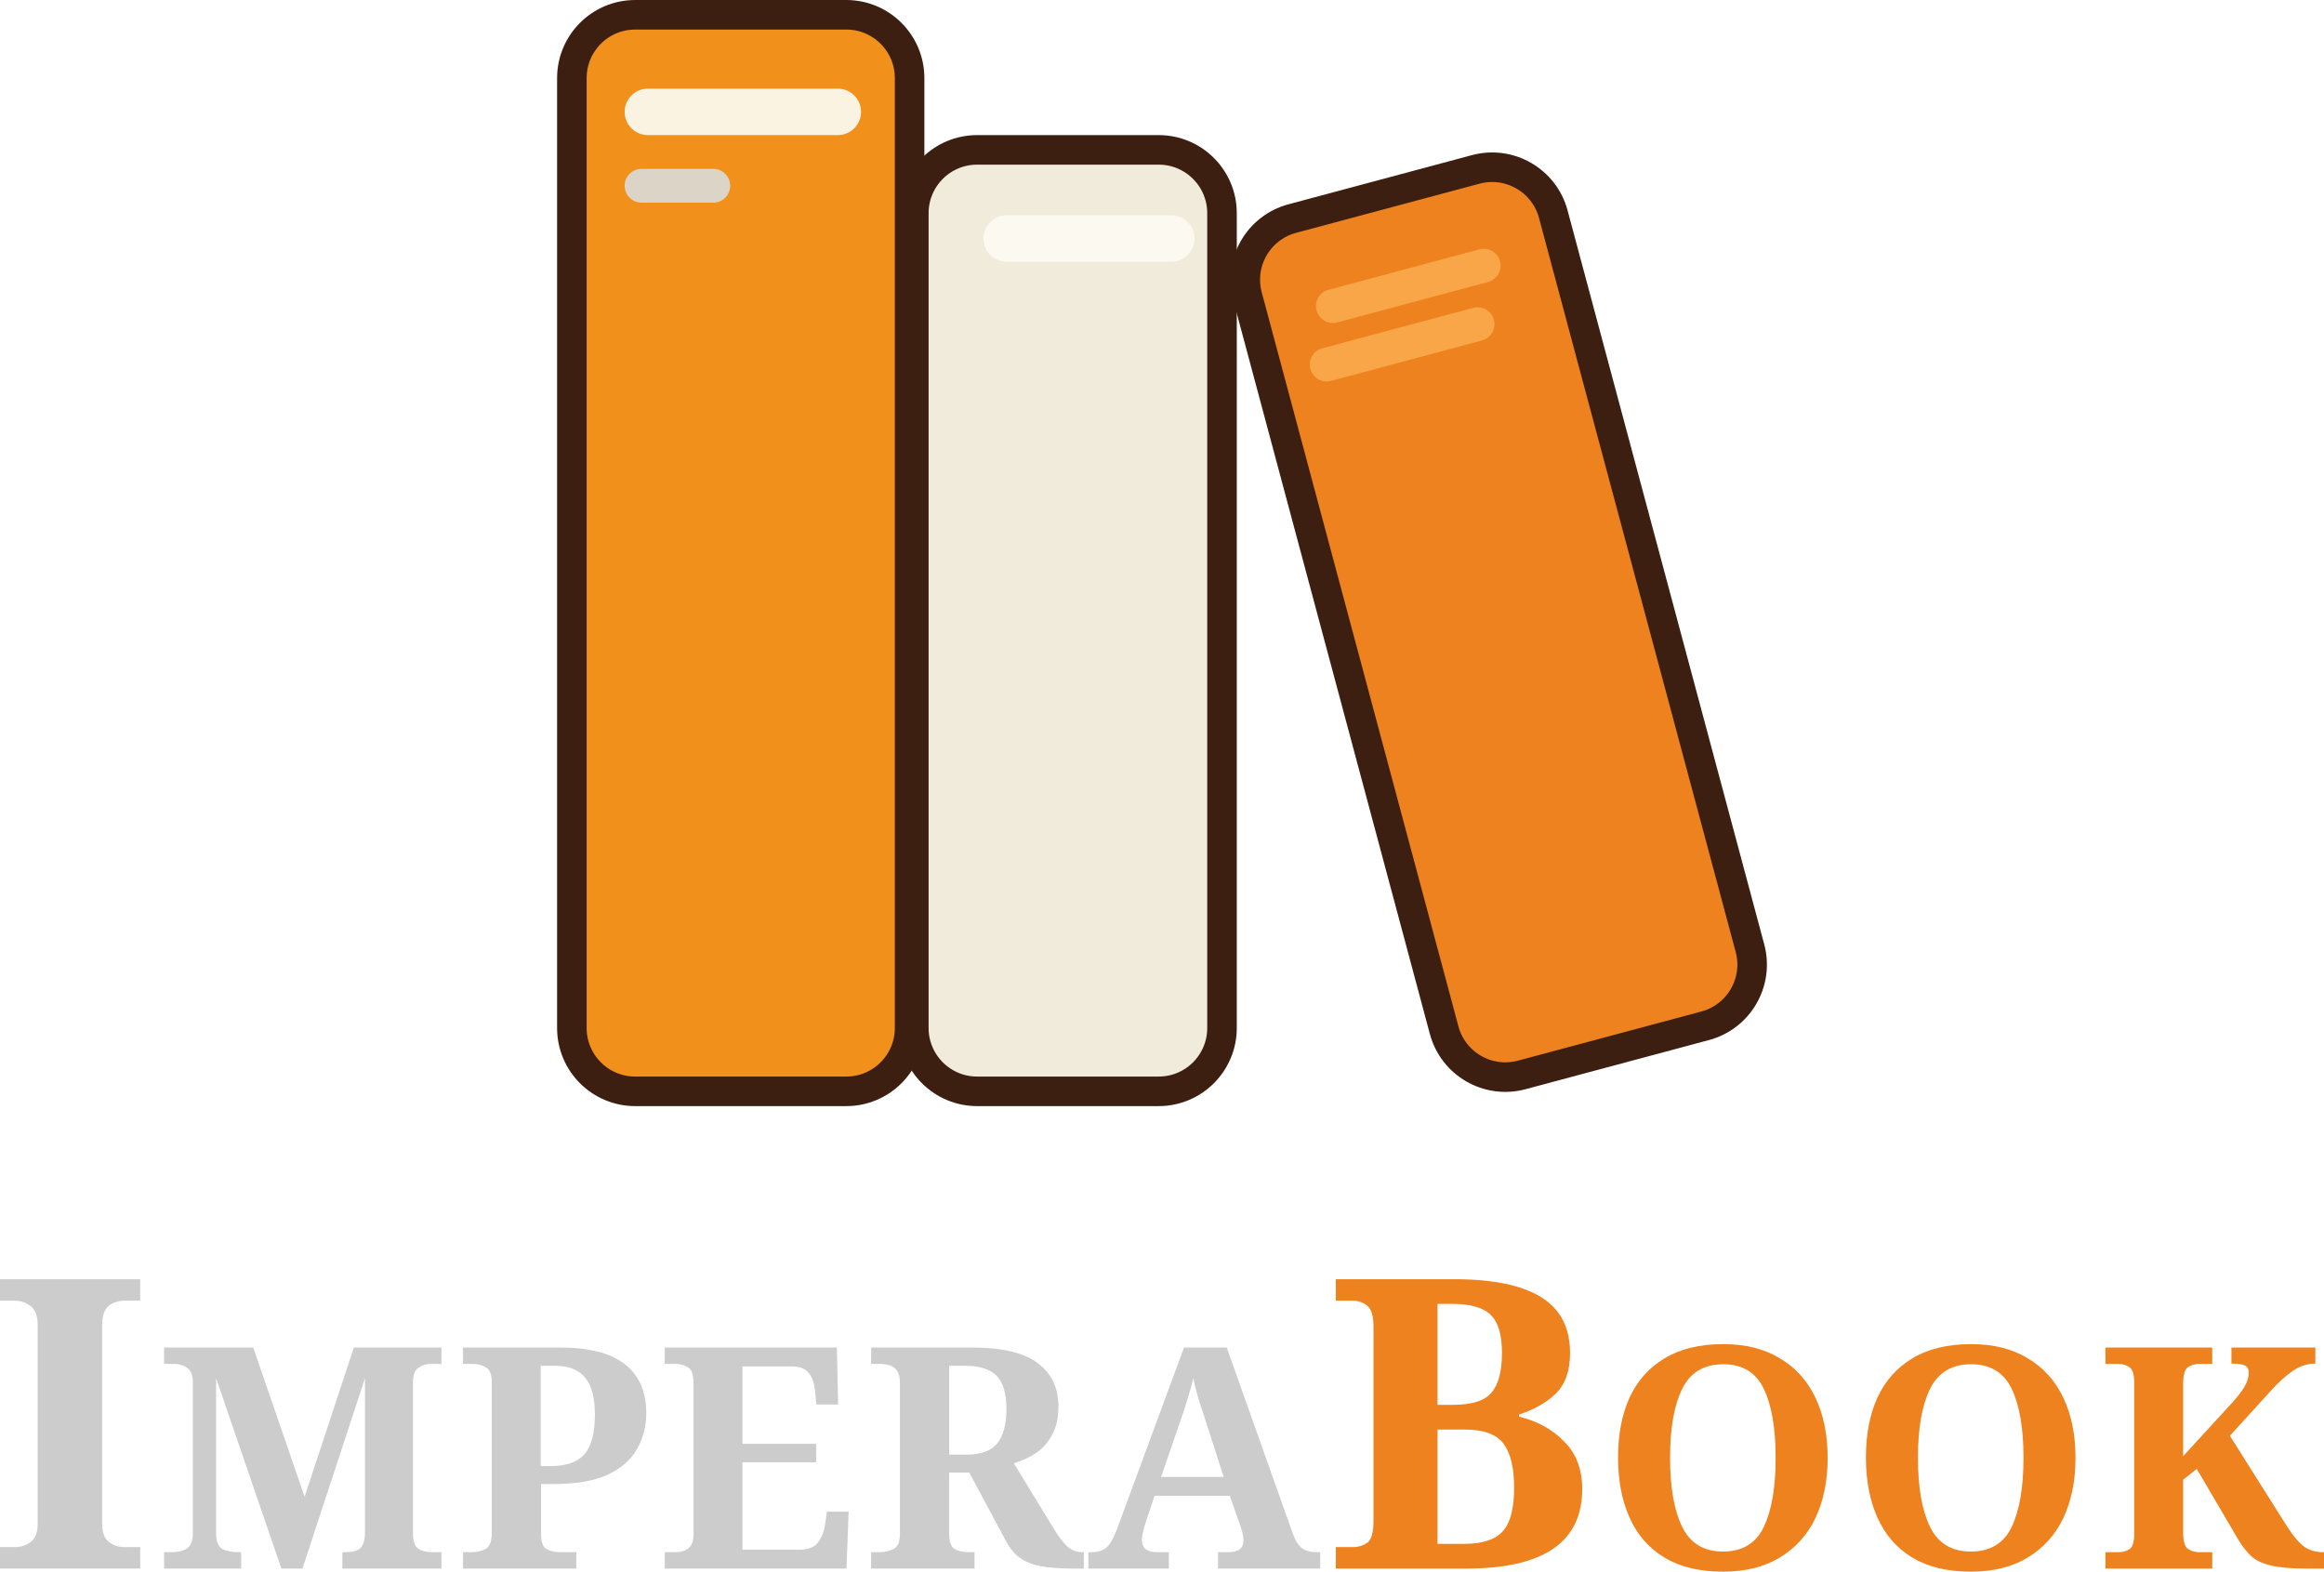
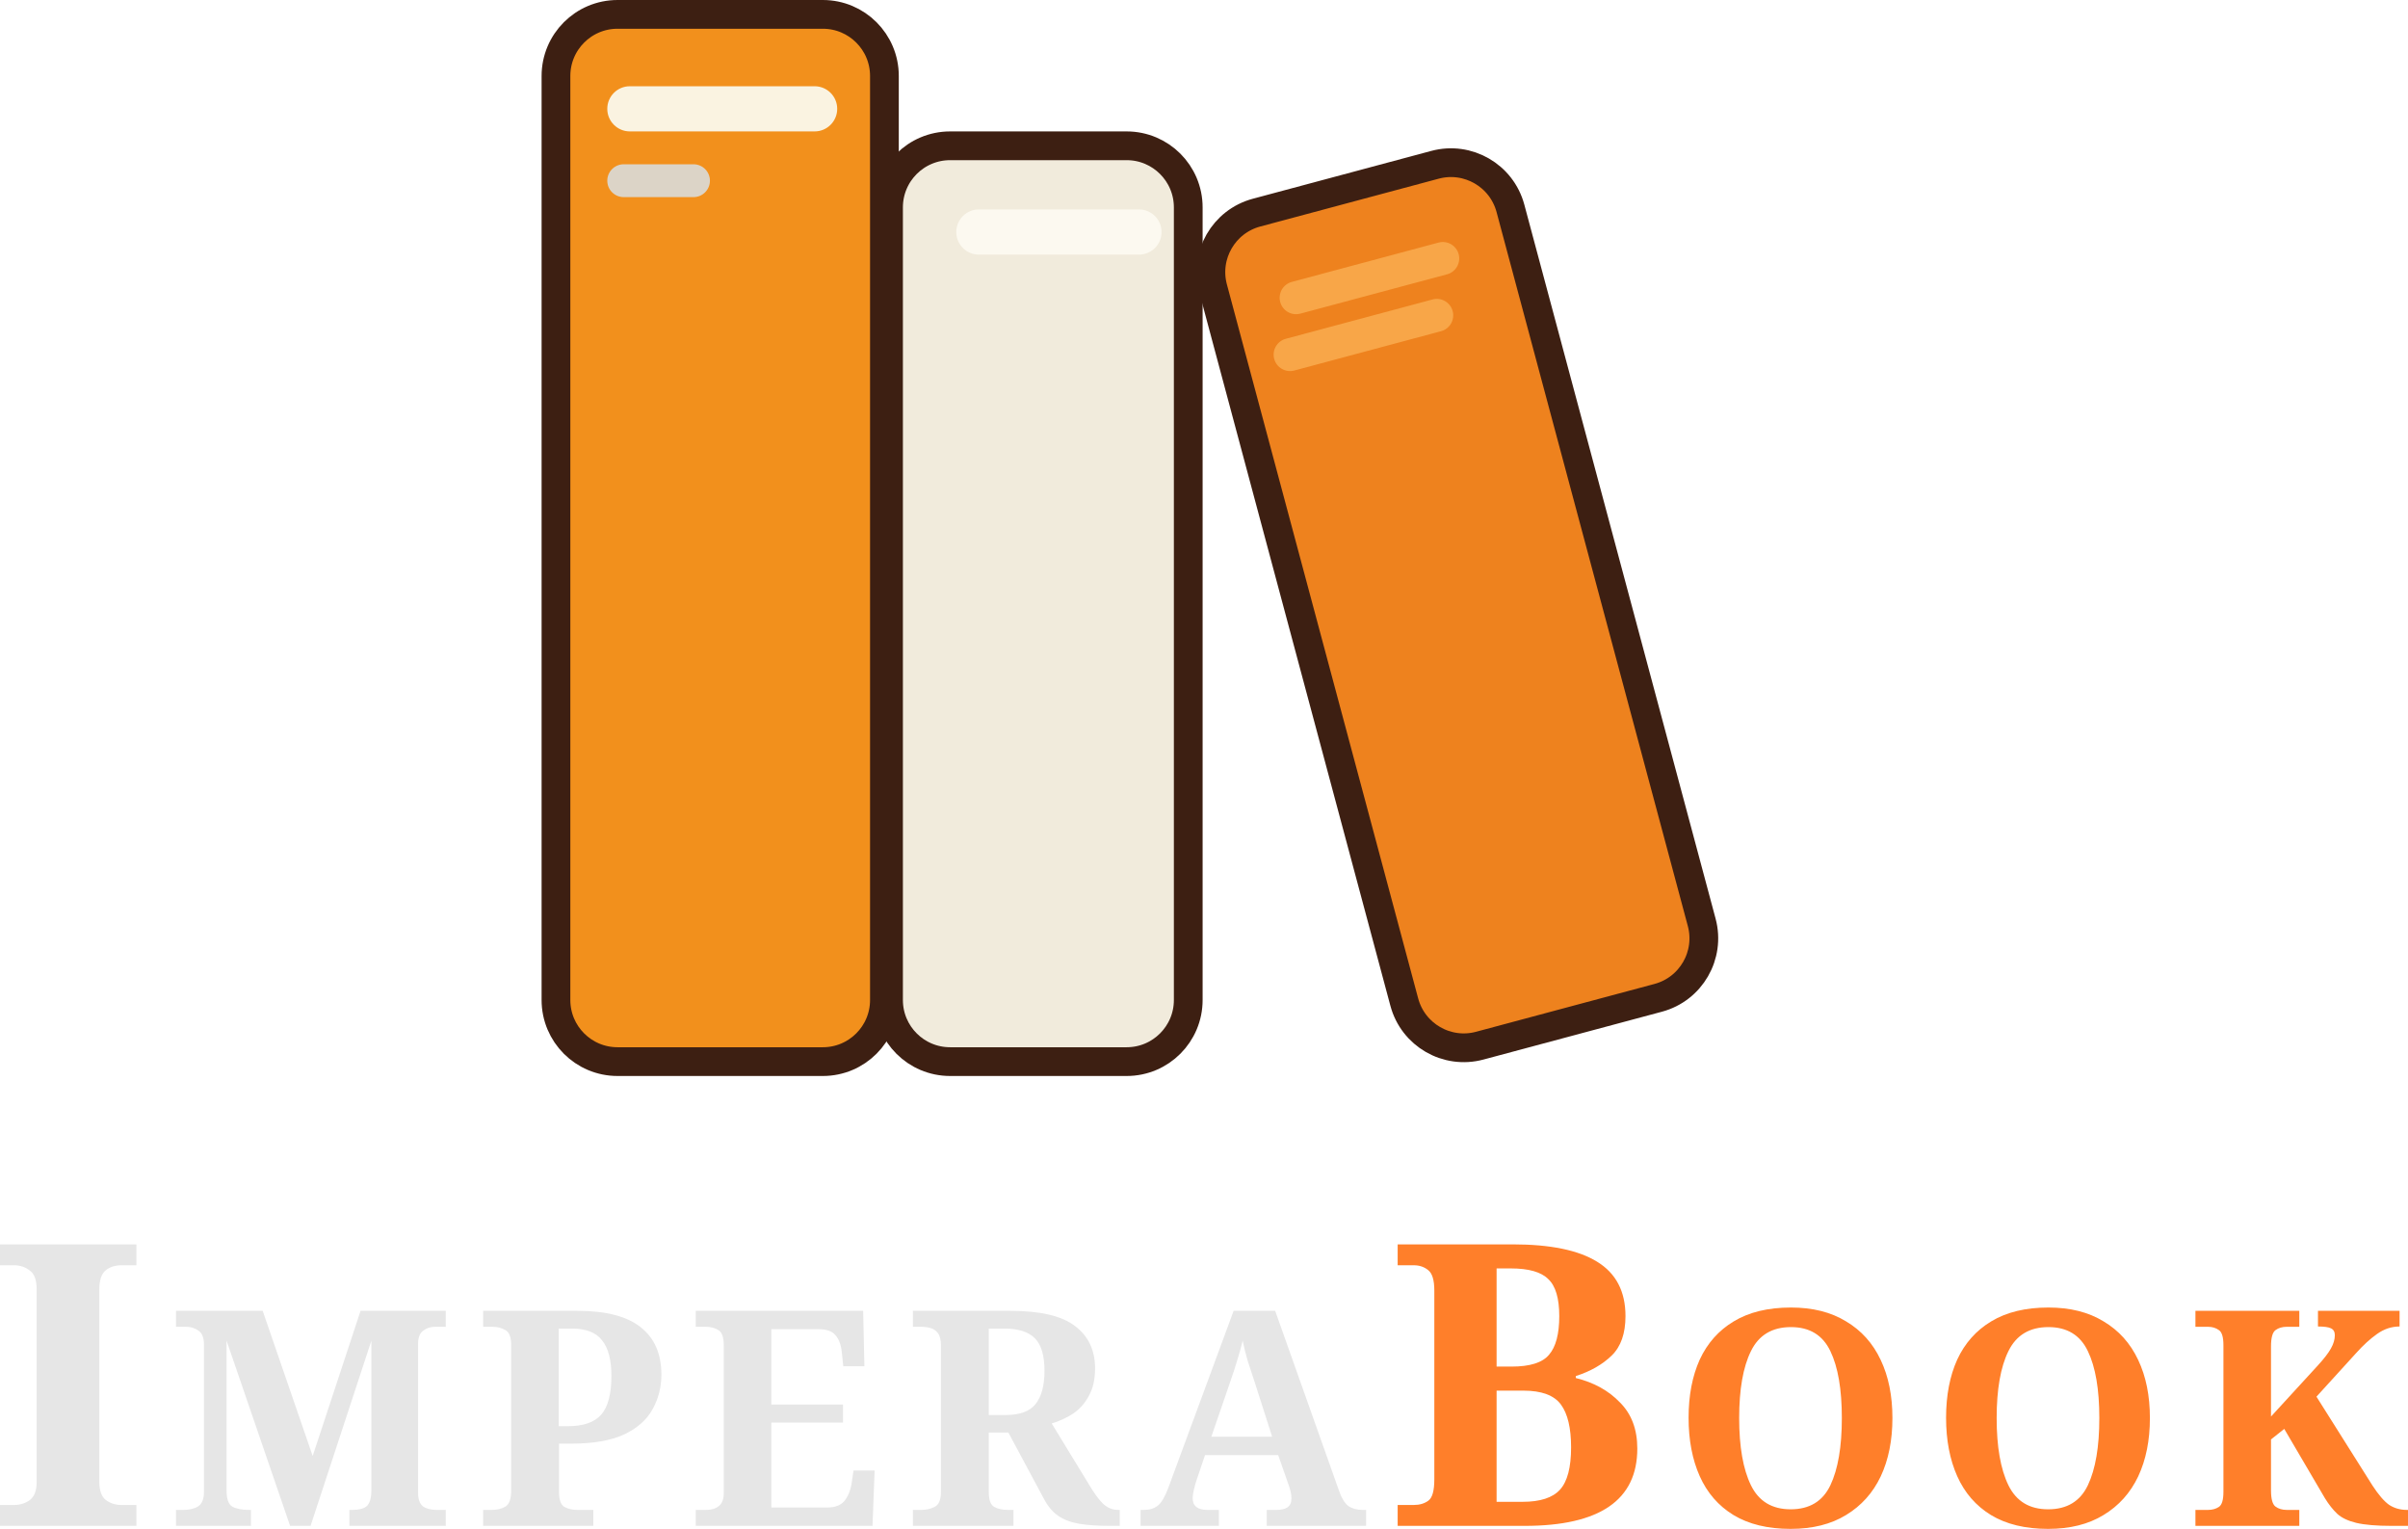
- <svg xmlns="http://www.w3.org/2000/svg" viewBox="0 0 1100.989 744.554" width="1100.989" height="744.554" version="1.1" id="svg9">
+ <svg xmlns="http://www.w3.org/2000/svg" viewBox="0 0 1172.989 744.554" width="1172.989" height="744.554" version="1.1" id="svg9">
  <defs id="defs9" />
-   <g stroke="#3d1f12" stroke-width="14" stroke-linejoin="round" id="g9" transform="translate(25.92107,-251)">
+   <g stroke="#3d1f12" stroke-width="14" stroke-linejoin="round" id="g9" transform="translate(25.8209,-251)">
    <rect x="245" y="258" width="160" height="510" rx="30" fill="#f2901c" id="rect1" />
    <rect x="270" y="293" width="112" height="22" rx="11" fill="#faf3e1" stroke="none" id="rect2" />
    <rect x="270" y="331" width="50" height="16" rx="8" fill="#dcd4c7" stroke="none" id="rect3" />
    <rect x="407" y="322" width="146" height="446" rx="30" fill="#f1ebdc" id="rect4" />
    <rect x="440" y="353" width="100" height="22" rx="11" fill="#fcf9f0" stroke="none" id="rect5" />
    <g transform="rotate(-15,672,783.1915)" id="g8">
      <rect x="670.136" y="346.965" width="150" height="420" rx="30" fill="#ee821e" id="rect6" />
      <rect x="700" y="384" width="90" height="16" rx="8" fill="#f8a648" stroke="none" id="rect7" />
      <rect x="690" y="410" width="90" height="16" rx="8" fill="#f8a648" stroke="none" id="rect8" />
    </g>
  </g>
-   <g id="text9" style="font-weight:bold;font-size:192px;font-family:Serif;-inkscape-font-specification:'Serif, Bold';letter-spacing:2px;fill:#ee821e" aria-label="IMPERABOOK" transform="translate(-537.6409,-566.5414)">
-     <path style="fill:#cccccc" d="m 537.641,1309.629 v -10.176 h 6.912 q 4.224,0 7.488,-2.304 3.456,-2.496 3.456,-8.832 v -93.888 q 0,-6.912 -3.456,-9.216 -3.264,-2.496 -7.488,-2.496 h -6.912 v -10.176 h 66.432 v 10.176 h -7.296 q -4.608,0 -7.68,2.496 -3.072,2.496 -3.072,9.408 v 93.504 q 0,6.336 3.072,8.832 3.264,2.496 7.68,2.496 h 7.296 v 10.176 z" id="path3" />
-     <path style="font-size:146.667px;fill:#cccccc" d="m 615.363,1309.629 v -7.773 h 3.667 q 4.4,0 7.187,-1.76 2.787,-1.907 2.787,-7.04 v -71.573 q 0,-5.133 -2.64,-6.893 -2.64,-1.907 -6.013,-1.907 h -4.987 v -7.773 h 42.24 l 24.347,70.694 23.32,-70.694 h 41.507 v 7.773 h -5.28 q -3.227,0 -5.72,1.907 -2.493,1.76 -2.493,6.6 v 72.16 q 0,4.84 2.347,6.747 2.493,1.76 6.747,1.76 h 4.4 v 7.773 h -46.933 v -7.773 h 1.467 q 4.693,0 6.893,-1.76 2.2,-1.907 2.347,-7.333 v -73.334 l -29.627,90.2 h -9.973 l -30.947,-90.2 v 72.894 q 0,6.307 2.787,7.92 2.933,1.613 8.067,1.613 h 1.027 v 7.773 z m 141.627,0 v -7.773 h 4.253 q 3.813,0 6.6,-1.613 2.787,-1.613 2.787,-7.92 v -70.694 q 0,-5.867 -2.787,-7.333 -2.787,-1.613 -6.16,-1.613 h -4.693 v -7.773 h 45.907 q 20.973,0 30.947,8.067 9.973,7.92 9.973,23.027 0,9.24 -4.4,17.013 -4.253,7.627 -13.933,12.173 -9.68,4.4 -25.813,4.4 h -5.72 v 23.467 q 0,5.867 2.64,7.333 2.64,1.467 6.307,1.467 h 7.773 v 7.773 z m 41.36,-48.547 q 11.147,0 16.133,-5.573 4.987,-5.72 4.987,-18.92 0,-11.733 -4.547,-17.307 -4.4,-5.72 -14.52,-5.72 h -6.6 v 47.52 z m 54.214,48.547 v -7.773 h 5.133 q 3.813,0 6.16,-1.907 2.347,-1.907 2.347,-6.453 v -71.72 q 0,-6.013 -2.64,-7.48 -2.493,-1.613 -6.013,-1.613 h -4.987 v -7.773 h 81.547 l 0.587,26.987 h -10.267 l -0.733,-6.893 q -0.587,-5.427 -3.08,-8.213 -2.347,-2.933 -8.067,-2.933 h -23.173 v 36.667 h 34.907 v 8.8 h -34.907 v 41.36 h 27.133 q 5.72,0 8.36,-3.08 2.64,-3.227 3.52,-8.067 l 1.027,-6.893 h 10.267 l -1.027,26.987 z m 97.774,0 v -7.773 h 4.107 q 3.52,0 6.453,-1.467 3.08,-1.467 3.08,-7.333 v -71.427 q 0,-3.96 -1.467,-5.867 -1.467,-1.907 -3.667,-2.493 -2.2,-0.587 -4.4,-0.587 h -4.107 v -7.773 h 47.373 q 22.147,0 31.68,7.48 9.68,7.333 9.68,20.533 0,8.067 -3.08,13.493 -2.933,5.427 -7.773,8.653 -4.84,3.08 -10.267,4.693 l 18.187,29.773 q 3.813,6.453 6.893,9.387 3.227,2.933 7.187,2.933 h 0.88 v 7.773 h -4.84 q -8.8,0 -14.96,-1.027 -6.013,-1.027 -10.12,-3.813 -4.107,-2.787 -7.04,-8.36 l -17.307,-32.267 h -9.533 v 28.893 q 0,5.867 2.64,7.333 2.64,1.467 6.6,1.467 h 2.787 v 7.773 z m 45.027,-53.974 q 10.413,0 14.667,-5.28 4.4,-5.427 4.4,-16.28 0,-11.147 -4.693,-15.84 -4.693,-4.693 -14.667,-4.693 h -7.773 v 42.093 z m 57.88,53.974 v -7.773 h 1.76 q 3.96,0 6.6,-2.053 2.64,-2.053 5.133,-8.653 l 31.827,-86.24 h 20.24 l 31.24,88 q 1.76,4.987 4.4,7.04 2.787,1.907 6.893,1.907 h 1.76 v 7.773 h -48.4 v -7.773 h 4.84 q 3.227,0 5.133,-1.173 2.053,-1.32 2.053,-4.4 0,-1.76 -0.44,-3.52 -0.44,-1.76 -0.88,-2.933 l -5.133,-14.667 h -35.64 l -4.253,12.613 q -0.587,1.76 -1.173,4.253 -0.587,2.347 -0.587,4.107 0,5.72 7.187,5.72 h 5.573 v 7.773 z m 34.467,-43.413 h 29.627 l -8.653,-26.987 q -1.613,-4.987 -3.227,-9.827 -1.467,-4.987 -2.493,-9.973 -1.173,4.987 -2.64,9.533 -1.32,4.547 -3.08,9.533 z" id="path4" />
-     <path d="m 1170.474,1309.629 v -10.176 h 7.872 q 4.224,0 7.104,-2.112 2.88,-2.112 2.88,-10.368 v -91.968 q 0,-7.68 -3.072,-9.984 -2.88,-2.304 -6.912,-2.304 h -7.872 v -10.176 h 56.064 q 27.456,0 41.088,8.448 13.824,8.448 13.824,26.496 0,12.672 -6.72,19.2 -6.72,6.528 -17.472,9.984 v 0.96 q 13.248,3.264 21.504,11.904 8.448,8.448 8.448,22.464 0,37.632 -54.912,37.632 z m 55.488,-77.568 q 13.44,0 18.24,-5.76 4.992,-5.76 4.992,-18.816 0,-13.056 -5.376,-18.048 -5.184,-5.184 -18.24,-5.184 h -6.912 v 47.808 z m 5.376,65.856 q 12.864,0 18.24,-5.952 5.376,-5.952 5.376,-20.544 0,-14.208 -4.992,-20.928 -4.992,-6.72 -18.24,-6.72 h -13.056 v 54.144 z" id="path5" />
-     <path style="font-size:146.667px" d="m 1353.909,1311.096 q -16.72,0 -27.867,-6.747 -11,-6.747 -16.427,-18.92 -5.427,-12.173 -5.427,-28.453 0,-16.28 5.427,-28.307 5.573,-12.027 16.573,-18.627 11.147,-6.747 27.867,-6.747 15.84,0 26.84,6.747 11.147,6.6 16.867,18.773 5.72,12.027 5.72,28.307 0,16.28 -5.72,28.453 -5.72,12.027 -16.867,18.773 -11,6.747 -26.987,6.747 z m 0,-9.533 q 13.787,0 19.36,-11.733 5.573,-11.733 5.573,-32.707 0,-20.973 -5.573,-32.56 -5.573,-11.733 -19.213,-11.733 -13.787,0 -19.507,11.733 -5.72,11.587 -5.72,32.56 0,20.973 5.72,32.707 5.72,11.733 19.36,11.733 z m 117.427,9.533 q -16.72,0 -27.867,-6.747 -11,-6.747 -16.427,-18.92 -5.427,-12.173 -5.427,-28.453 0,-16.28 5.427,-28.307 5.573,-12.027 16.573,-18.627 11.147,-6.747 27.867,-6.747 15.84,0 26.84,6.747 11.147,6.6 16.867,18.773 5.72,12.027 5.72,28.307 0,16.28 -5.72,28.453 -5.72,12.027 -16.867,18.773 -11,6.747 -26.987,6.747 z m 0,-9.533 q 13.787,0 19.36,-11.733 5.573,-11.733 5.573,-32.707 0,-20.973 -5.573,-32.56 -5.573,-11.733 -19.213,-11.733 -13.787,0 -19.507,11.733 -5.72,11.587 -5.72,32.56 0,20.973 5.72,32.707 5.72,11.733 19.36,11.733 z m 63.747,8.067 v -7.773 h 6.16 q 3.08,0 5.28,-1.467 2.2,-1.467 2.2,-7.333 v -71.427 q 0,-5.867 -2.2,-7.333 -2.2,-1.613 -5.28,-1.613 h -6.16 v -7.773 h 50.6 v 7.773 h -6.16 q -3.227,0 -5.427,1.613 -2.2,1.613 -2.2,7.92 v 34.173 l 22.733,-24.787 q 4.693,-5.133 6.453,-8.36 1.907,-3.373 1.907,-6.453 0,-2.493 -1.907,-3.373 -1.76,-0.88 -6.307,-0.88 v -7.627 h 39.747 v 7.627 q -5.867,0 -11,3.667 -4.987,3.52 -10.12,9.24 l -19.36,21.267 27.28,43.267 q 4.4,6.747 8.067,9.387 3.813,2.493 8.653,2.493 h 0.587 v 7.773 h -7.92 q -11.147,0 -17.307,-1.467 -6.013,-1.467 -9.24,-4.4 -3.227,-3.08 -6.013,-7.627 l -19.8,-33.733 -6.453,5.133 v 24.787 q 0,6.307 2.2,7.92 2.2,1.613 5.427,1.613 h 6.16 v 7.773 z" id="path6" />
+   <g id="text9" style="font-weight:bold;font-size:192px;font-family:Serif;-inkscape-font-specification:'Serif, Bold';letter-spacing:10px" aria-label="IMPERABOOK">
+     <path style="fill:#e6e6e6" d="m 7.2250366e-6,743.088 v -10.176 H 6.912 q 4.224,0 7.488,-2.304 3.456,-2.496 3.456,-8.832 v -93.888 q 0,-6.912 -3.456,-9.216 -3.264,-2.496 -7.488,-2.496 H 7.2250366e-6 v -10.176 H 66.432 v 10.176 h -7.296 q -4.608,0 -7.68,2.496 -3.072,2.496 -3.072,9.408 v 93.504 q 0,6.336 3.072,8.832 3.264,2.496 7.68,2.496 h 7.296 v 10.176 z" id="path1" />
+     <path style="font-size:146.667px;fill:#e6e6e6" d="m 85.723,743.088 v -7.773 h 3.667 q 4.4,0 7.187,-1.76 2.787,-1.907 2.787,-7.04 v -71.573 q 0,-5.133 -2.64,-6.893 -2.64,-1.907 -6.013,-1.907 h -4.987 v -7.773 H 127.963 l 24.347,70.693 23.32,-70.693 h 41.507 v 7.773 h -5.28 q -3.227,0 -5.72,1.907 -2.493,1.76 -2.493,6.6 v 72.16 q 0,4.84 2.347,6.747 2.493,1.76 6.747,1.76 h 4.4 v 7.773 H 170.203 v -7.773 h 1.467 q 4.693,0 6.893,-1.76 2.2,-1.907 2.347,-7.333 v -73.334 l -29.627,90.2 h -9.973 l -30.947,-90.2 v 72.894 q 0,6.307 2.787,7.92 2.933,1.613 8.067,1.613 h 1.027 v 7.773 z m 149.627,0 v -7.773 h 4.253 q 3.813,0 6.6,-1.613 2.787,-1.613 2.787,-7.92 v -70.693 q 0,-5.867 -2.787,-7.333 -2.787,-1.613 -6.16,-1.613 h -4.693 v -7.773 h 45.907 q 20.973,0 30.947,8.067 9.973,7.92 9.973,23.027 0,9.24 -4.4,17.013 -4.253,7.627 -13.933,12.173 -9.68,4.4 -25.813,4.4 h -5.72 v 23.467 q 0,5.867 2.64,7.333 2.64,1.467 6.307,1.467 h 7.773 v 7.773 z m 41.36,-48.547 q 11.147,0 16.133,-5.573 4.987,-5.72 4.987,-18.92 0,-11.733 -4.547,-17.307 -4.4,-5.72 -14.52,-5.72 h -6.6 v 47.52 z m 62.214,48.547 v -7.773 h 5.133 q 3.813,0 6.16,-1.907 2.347,-1.907 2.347,-6.453 v -71.72 q 0,-6.013 -2.64,-7.48 -2.493,-1.613 -6.013,-1.613 h -4.987 v -7.773 h 81.547 l 0.587,26.987 H 410.79 l -0.733,-6.893 q -0.587,-5.427 -3.08,-8.213 -2.347,-2.933 -8.067,-2.933 h -23.173 v 36.667 h 34.907 v 8.8 h -34.907 v 41.36 h 27.133 q 5.72,0 8.36,-3.08 2.64,-3.227 3.52,-8.067 l 1.027,-6.893 h 10.267 l -1.027,26.987 z m 105.774,0 v -7.773 h 4.107 q 3.52,0 6.453,-1.467 3.08,-1.467 3.08,-7.333 v -71.427 q 0,-3.96 -1.467,-5.867 -1.467,-1.907 -3.667,-2.493 -2.2,-0.587 -4.4,-0.587 h -4.107 v -7.773 h 47.373 q 22.147,0 31.68,7.48 9.68,7.333 9.68,20.533 0,8.067 -3.08,13.493 -2.933,5.427 -7.773,8.653 -4.84,3.08 -10.267,4.693 l 18.187,29.773 q 3.813,6.453 6.893,9.387 3.227,2.933 7.187,2.933 h 0.88 v 7.773 h -4.84 q -8.8,0 -14.96,-1.027 -6.013,-1.027 -10.12,-3.813 -4.107,-2.787 -7.04,-8.36 l -17.307,-32.267 h -9.533 v 28.893 q 0,5.867 2.64,7.333 2.64,1.467 6.6,1.467 h 2.787 v 7.773 z m 45.027,-53.973 q 10.413,0 14.667,-5.28 4.4,-5.427 4.4,-16.28 0,-11.147 -4.693,-15.84 -4.693,-4.693 -14.667,-4.693 h -7.773 v 42.093 z m 65.88,53.973 v -7.773 h 1.76 q 3.96,0 6.6,-2.053 2.64,-2.053 5.133,-8.653 l 31.827,-86.24 h 20.24 l 31.24,88 q 1.76,4.987 4.4,7.04 2.787,1.907 6.893,1.907 h 1.76 v 7.773 h -48.4 v -7.773 h 4.84 q 3.227,0 5.133,-1.173 2.053,-1.32 2.053,-4.4 0,-1.76 -0.44,-3.52 -0.44,-1.76 -0.88,-2.933 l -5.133,-14.667 h -35.64 l -4.253,12.613 q -0.587,1.76 -1.173,4.253 -0.587,2.347 -0.587,4.107 0,5.72 7.187,5.72 h 5.573 v 7.773 z m 34.467,-43.413 h 29.627 l -8.653,-26.987 q -1.613,-4.987 -3.227,-9.827 -1.467,-4.987 -2.493,-9.973 -1.173,4.987 -2.64,9.533 -1.32,4.547 -3.08,9.533 z" id="path2" />
+     <path style="fill:#ff7f2a" d="m 680.833,743.088 v -10.176 h 7.872 q 4.224,0 7.104,-2.112 2.88,-2.112 2.88,-10.368 v -91.968 q 0,-7.68 -3.072,-9.984 -2.88,-2.304 -6.912,-2.304 h -7.872 v -10.176 h 56.064 q 27.456,0 41.088,8.448 13.824,8.448 13.824,26.496 0,12.672 -6.72,19.2 -6.72,6.528 -17.472,9.984 v 0.96 q 13.248,3.264 21.504,11.904 8.448,8.448 8.448,22.464 0,37.632 -54.912,37.632 z m 55.488,-77.568 q 13.44,0 18.24,-5.76 4.992,-5.76 4.992,-18.816 0,-13.056 -5.376,-18.048 -5.184,-5.184 -18.24,-5.184 h -6.912 v 47.808 z m 5.376,65.856 q 12.864,0 18.24,-5.952 5.376,-5.952 5.376,-20.544 0,-14.208 -4.992,-20.928 -4.992,-6.72 -18.24,-6.72 h -13.056 v 54.144 z" id="path3" />
+     <path style="font-size:146.667px;fill:#ff7f2a" d="m 872.268,744.554 q -16.72,0 -27.867,-6.747 -11,-6.747 -16.427,-18.92 -5.427,-12.173 -5.427,-28.453 0,-16.28 5.427,-28.307 5.573,-12.027 16.573,-18.627 11.147,-6.747 27.867,-6.747 15.84,0 26.84,6.747 11.147,6.6 16.867,18.773 5.72,12.027 5.72,28.307 0,16.28 -5.72,28.453 -5.72,12.027 -16.867,18.773 -11,6.747 -26.987,6.747 z m 0,-9.533 q 13.787,0 19.36,-11.733 5.573,-11.733 5.573,-32.707 0,-20.973 -5.573,-32.56 -5.573,-11.733 -19.213,-11.733 -13.787,0 -19.507,11.733 -5.72,11.587 -5.72,32.56 0,20.973 5.72,32.707 5.72,11.733 19.36,11.733 z m 125.427,9.533 q -16.72,0 -27.867,-6.747 -11,-6.747 -16.427,-18.92 -5.427,-12.173 -5.427,-28.453 0,-16.28 5.427,-28.307 5.573,-12.027 16.573,-18.627 11.147,-6.747 27.867,-6.747 15.84,0 26.84,6.747 11.147,6.6 16.867,18.773 5.72,12.027 5.72,28.307 0,16.28 -5.72,28.453 -5.72,12.027 -16.867,18.773 -11,6.747 -26.987,6.747 z m 0,-9.533 q 13.787,0 19.36,-11.733 5.573,-11.733 5.573,-32.707 0,-20.973 -5.573,-32.56 -5.573,-11.733 -19.213,-11.733 -13.787,0 -19.507,11.733 -5.72,11.587 -5.72,32.56 0,20.973 5.72,32.707 5.72,11.733 19.36,11.733 z m 71.747,8.067 v -7.773 h 6.16 q 3.08,0 5.28,-1.467 2.2,-1.467 2.2,-7.333 v -71.427 q 0,-5.867 -2.2,-7.333 -2.2,-1.613 -5.28,-1.613 h -6.16 v -7.773 h 50.6 v 7.773 h -6.16 q -3.227,0 -5.427,1.613 -2.2,1.613 -2.2,7.92 v 34.173 l 22.733,-24.787 q 4.693,-5.133 6.453,-8.36 1.907,-3.373 1.907,-6.453 0,-2.493 -1.907,-3.373 -1.76,-0.88 -6.307,-0.88 v -7.627 h 39.747 v 7.627 q -5.867,0 -11,3.667 -4.987,3.52 -10.12,9.24 l -19.36,21.267 27.28,43.267 q 4.4,6.747 8.067,9.387 3.813,2.493 8.653,2.493 h 0.587 v 7.773 h -7.92 q -11.147,0 -17.307,-1.467 -6.013,-1.467 -9.24,-4.4 -3.227,-3.08 -6.013,-7.627 l -19.8,-33.733 -6.453,5.133 v 24.787 q 0,6.307 2.2,7.92 2.2,1.613 5.427,1.613 h 6.16 v 7.773 z" id="path4" />
  </g>
</svg>
